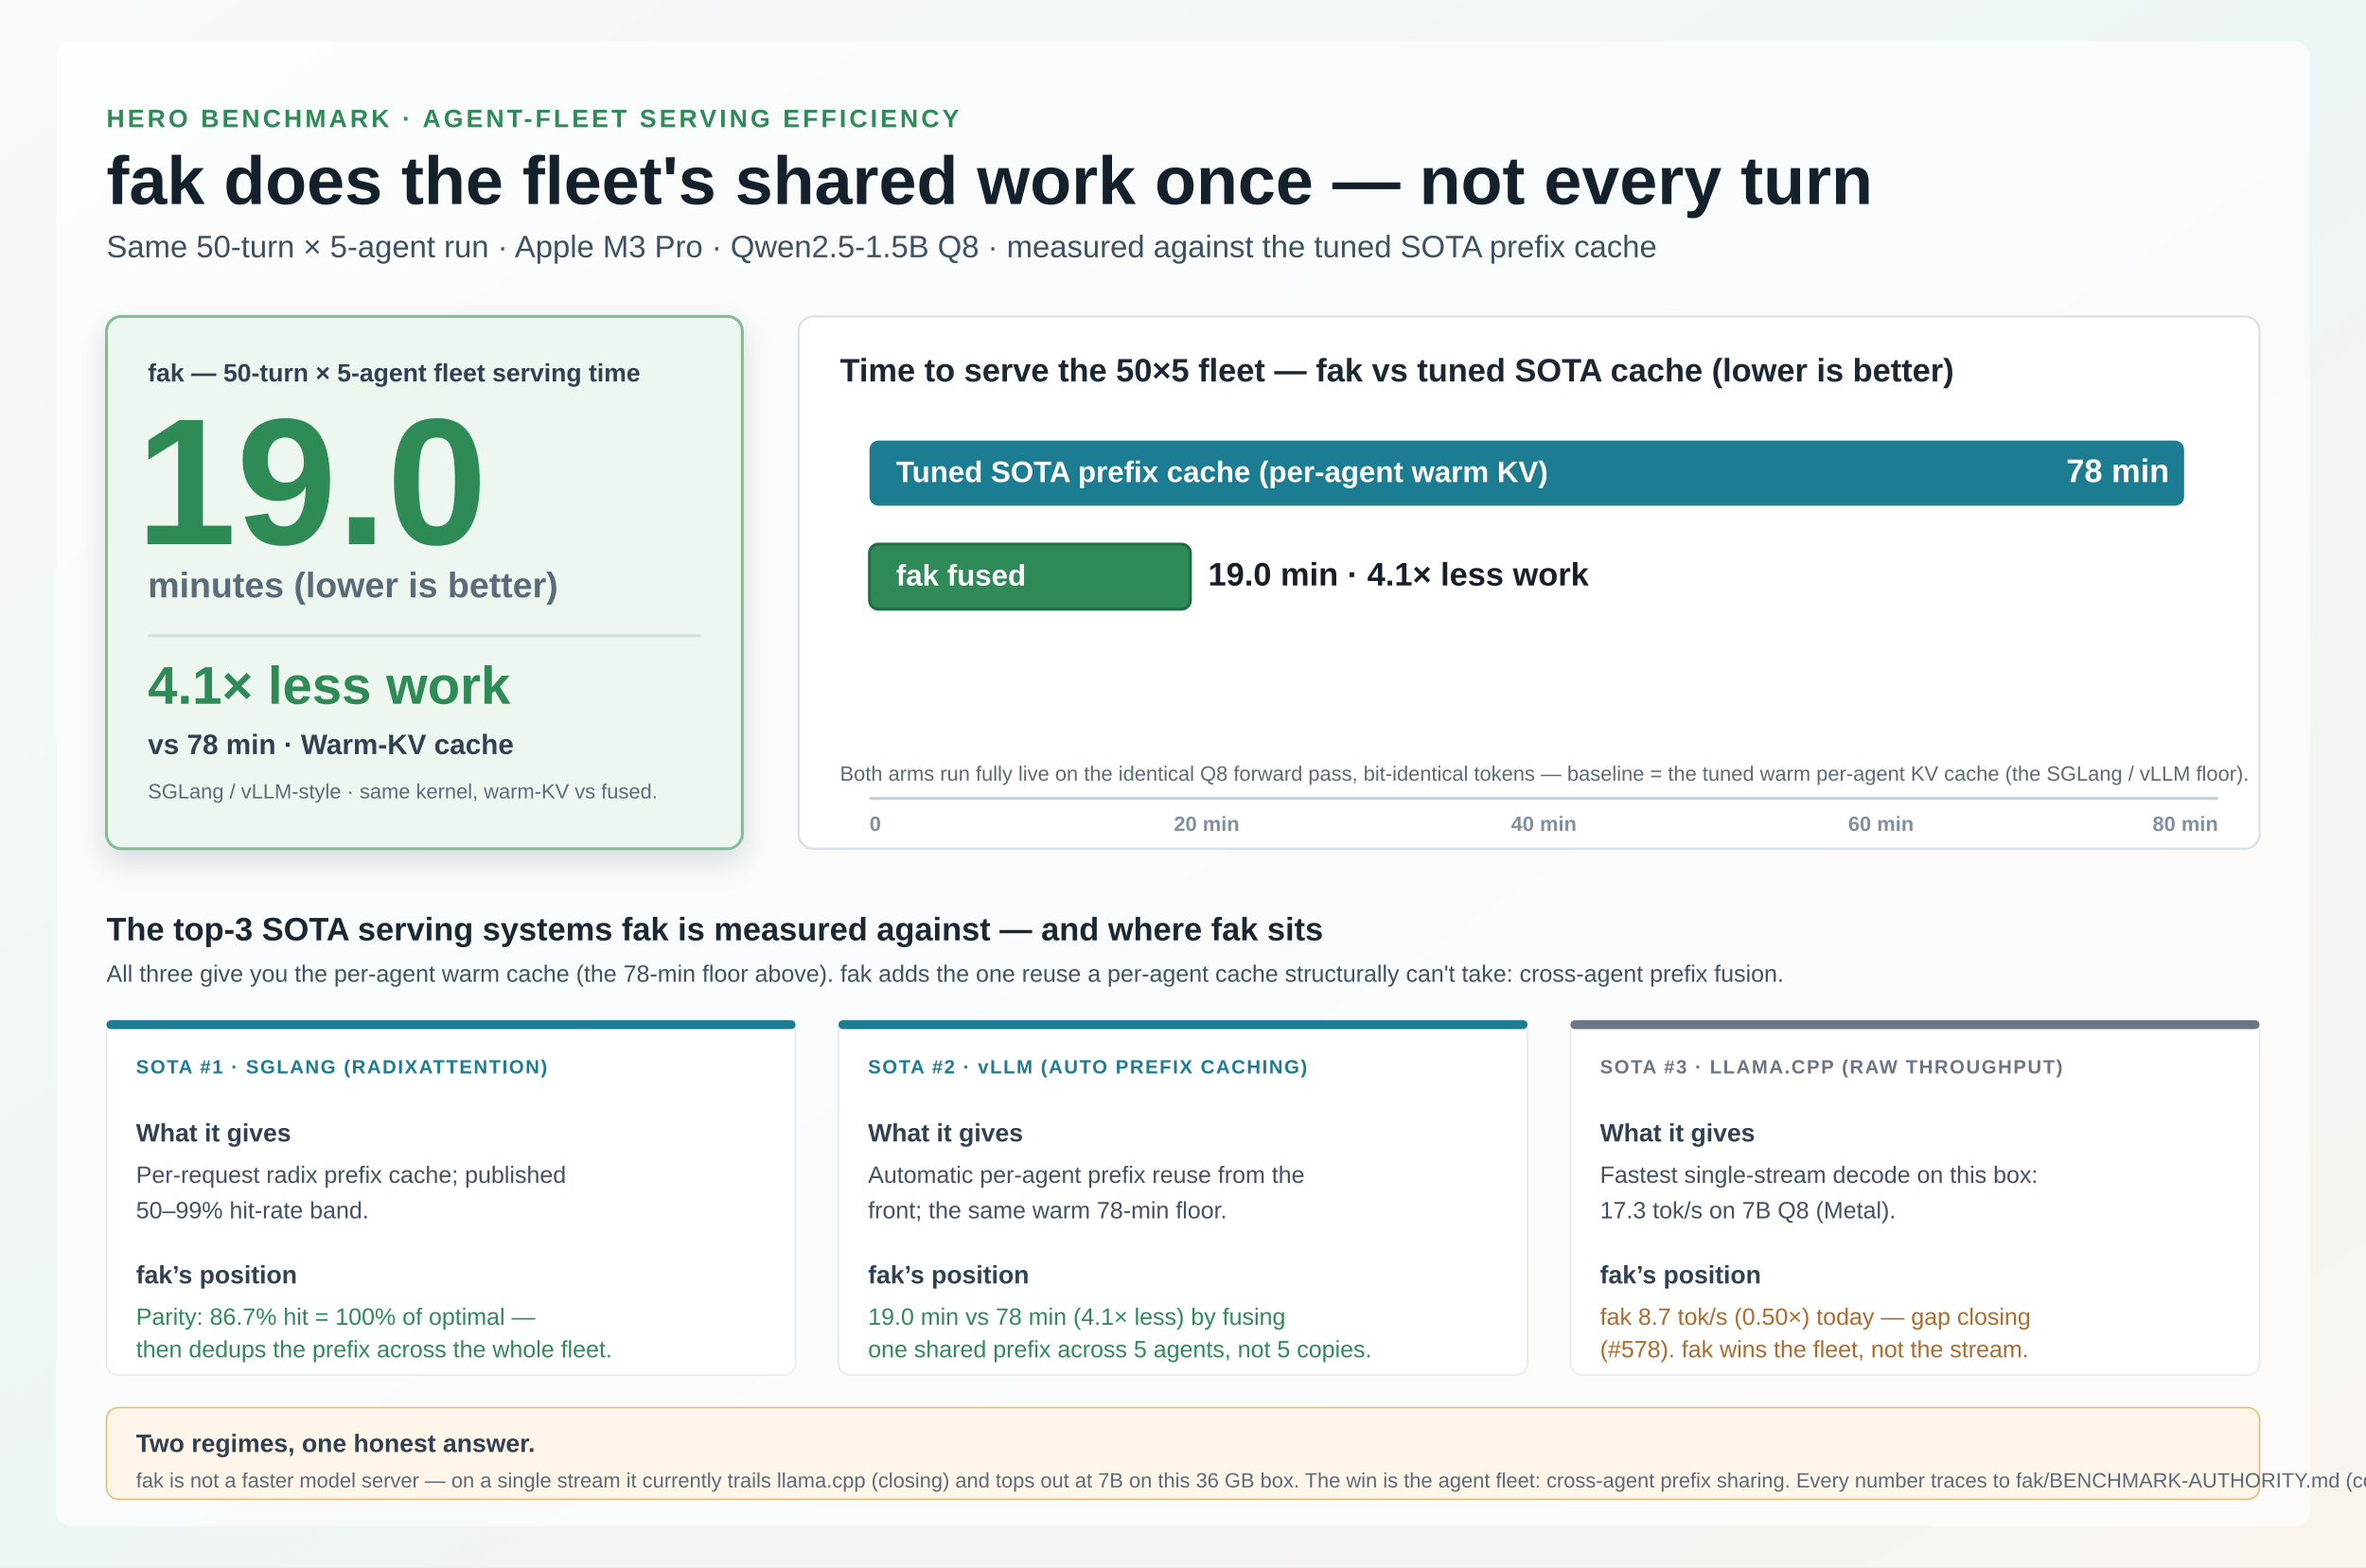
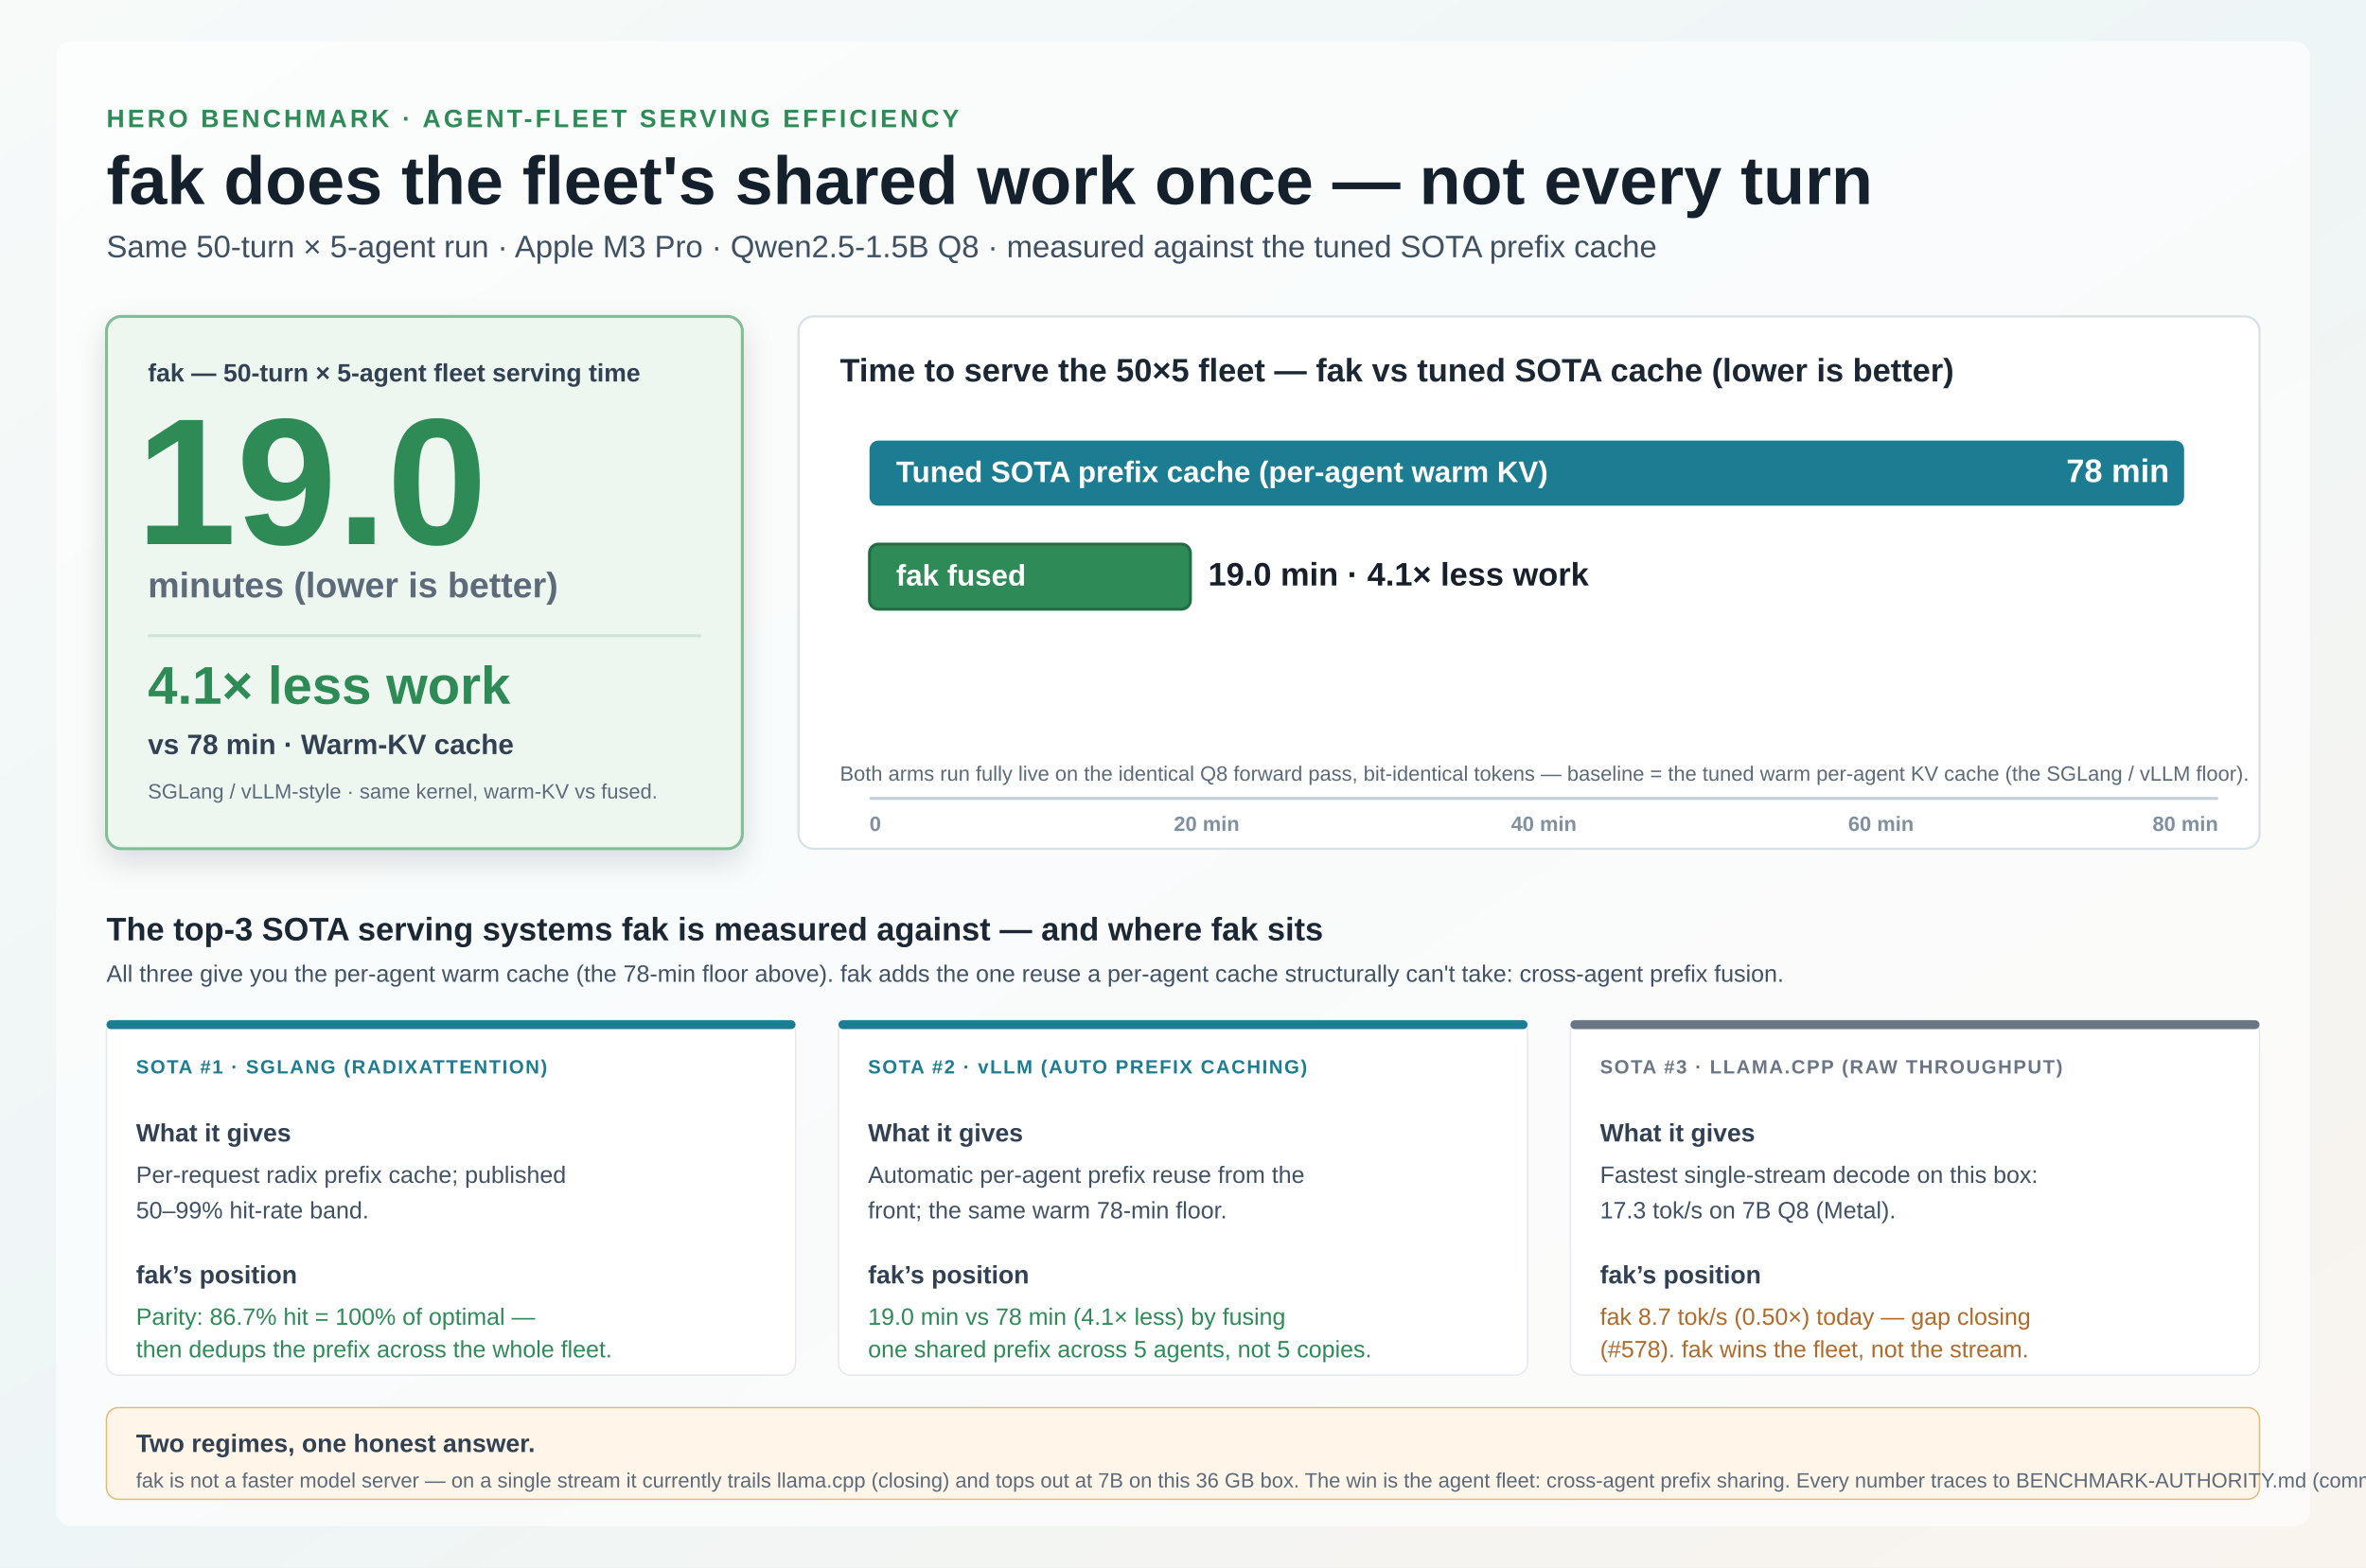
<svg xmlns="http://www.w3.org/2000/svg" width="1600" height="1060" viewBox="0 0 1600 1060" role="img" aria-labelledby="title desc">
  <defs>
    <linearGradient id="bg" x1="0" y1="0" x2="1" y2="1">
      <stop offset="0%" stop-color="#f7faf9" />
      <stop offset="50%" stop-color="#eef5f6" />
      <stop offset="100%" stop-color="#faf4ee" />
    </linearGradient>
    <filter id="shadow" x="-10%" y="-10%" width="120%" height="130%">
      <feDropShadow dx="0" dy="8" stdDeviation="10" flood-color="#14202b" flood-opacity="0.13" />
    </filter>
    <style>
      .title { font: 900 46px "Segoe UI", Arial, sans-serif; fill: #14202b; }
      .subtitle { font: 400 21px "Segoe UI", Arial, sans-serif; fill: #405063; }
      .kicker { font: 800 17px "Segoe UI", Arial, sans-serif; fill: #2e8b57; letter-spacing: 2px; }
      .cardTitle { font: 800 22px "Segoe UI", Arial, sans-serif; fill: #1b2733; }
      .hero { font: 900 122px "Segoe UI", Arial, sans-serif; fill: #2e8b57; }
      .heroUnit { font: 700 24px "Segoe UI", Arial, sans-serif; fill: #5b6a7a; }
      .heroDelta { font: 900 36px "Segoe UI", Arial, sans-serif; fill: #2e8b57; }
      .heroCtx { font: 600 19px "Segoe UI", Arial, sans-serif; fill: #314153; }
      .big { font: 900 40px "Segoe UI", Arial, sans-serif; fill: #17202a; }
      .cardT { fill: #ffffff; stroke: #e3e9ee; stroke-width: 1; }
      .tagD { font: 800 13px "Segoe UI", Arial, sans-serif; letter-spacing: 1px; }
      .label { font: 700 17px "Segoe UI", Arial, sans-serif; fill: #314153; }
      .barLabel { font: 800 20px "Segoe UI", Arial, sans-serif; fill: #ffffff; }
      .barVal { font: 900 22px "Segoe UI", Arial, sans-serif; fill: #17202a; }
      .body { font: 400 16px "Segoe UI", Arial, sans-serif; fill: #415266; }
      .small { font: 400 14px "Segoe UI", Arial, sans-serif; fill: #5b6a7a; }
      .axis { font: 700 14px "Segoe UI", Arial, sans-serif; fill: #8090a0; }
      .tag { font: 800 13px "Segoe UI", Arial, sans-serif; fill: #ffffff; letter-spacing: 1px; }
      .card { fill: #ffffff; stroke: #d9e1e8; stroke-width: 1.5; }
      .highlight { fill: #edf7f0; stroke: #85bc98; stroke-width: 2; }
      .warn { fill: #fff5e8; stroke: #dfbd78; }
    </style>
  </defs>
  <rect width="1600" height="1060" fill="url(#bg)" />
  <rect x="38" y="28" width="1524" height="1004" rx="10" fill="#ffffff" opacity="0.62" />
  <text x="72" y="86" class="kicker">HERO BENCHMARK · AGENT-FLEET SERVING EFFICIENCY</text>
  <text x="72" y="138" class="title">fak does the fleet's shared work once — not every turn</text>
  <text x="72" y="174" class="subtitle">Same 50-turn × 5-agent run · Apple M3 Pro · Qwen2.5-1.5B Q8 · measured against the tuned SOTA prefix cache</text>
  <g filter="url(#shadow)">
    <rect x="72" y="214" width="430" height="360" rx="10" class="highlight" />
    <text x="100" y="258" class="label">fak — 50-turn × 5-agent fleet serving time</text>
    <text x="92" y="368" class="hero">19.0</text>
    <text x="100" y="404" class="heroUnit">minutes  (lower is better)</text>
    <line x1="100" y1="430" x2="474" y2="430" stroke="#cfe3d6" stroke-width="2" />
    <text x="100" y="476" class="heroDelta">4.1× less work</text>
    <text x="100" y="510" class="heroCtx">vs 78 min · Warm-KV cache</text>
    <text x="100" y="540" class="small">SGLang / vLLM-style · same kernel, warm-KV vs fused.</text>
  </g>
  <g>
    <rect x="540" y="214" width="988" height="360" rx="10" class="card" />
    <text x="568" y="258" class="cardTitle">Time to serve the 50×5 fleet — fak vs tuned SOTA cache  (lower is better)</text>
    <line x1="588" y1="540" x2="1500" y2="540" stroke="#c4cfd8" stroke-width="2" />
    <text x="588" y="562" class="axis" text-anchor="start">0</text>
    <text x="816" y="562" class="axis" text-anchor="middle">20 min</text>
    <text x="1044" y="562" class="axis" text-anchor="middle">40 min</text>
    <text x="1272" y="562" class="axis" text-anchor="middle">60 min</text>
    <text x="1500" y="562" class="axis" text-anchor="end">80 min</text>
    <rect x="588" y="298" width="889" height="44" rx="6" fill="#1c7c92" />
    <text x="606" y="326" class="barLabel">Tuned SOTA prefix cache (per-agent warm KV)</text>
    <text x="1467" y="326" class="barVal" text-anchor="end" style="fill:#ffffff;">78 min</text>
    <rect x="588" y="368" width="217" height="44" rx="6" fill="#2e8b57" />
    <rect x="588" y="368" width="217" height="44" rx="6" fill="none" stroke="#1f6e43" stroke-width="2" />
    <text x="606" y="396" class="barLabel">fak fused</text>
    <text x="817" y="396" class="barVal">19.0 min  ·  4.1× less work</text>
    <text x="568" y="528" class="small">Both arms run fully live on the identical Q8 forward pass, bit-identical tokens — baseline = the tuned warm per-agent KV cache (the SGLang / vLLM floor).</text>
  </g>
  <text x="72" y="636" class="cardTitle">The top-3 SOTA serving systems fak is measured against — and where fak sits</text>
  <text x="72" y="664" class="body">All three give you the per-agent warm cache (the 78-min floor above). fak adds the one reuse a per-agent cache structurally can't take: cross-agent prefix fusion.</text>
  <g>
    <rect x="72" y="690" width="466" height="240" rx="8" class="cardT" />
    <rect x="72" y="690" width="466" height="6" rx="3" fill="#1c7c92" />
    <text x="92" y="726" class="tagD" style="fill:#1c7c92;">SOTA #1 · SGLANG (RADIXATTENTION)</text>
    <text x="92" y="772" class="label">What it gives</text>
    <text x="92" y="800" class="body">Per-request radix prefix cache; published</text>
    <text x="92" y="824" class="body">50–99% hit-rate band.</text>
    <text x="92" y="868" class="label">fak’s position</text>
    <text x="92" y="896" class="body" style="fill:#2e8b57;">Parity: 86.7% hit = 100% of optimal —</text>
    <text x="92" y="918" class="body" style="fill:#2e8b57;">then dedups the prefix across the whole fleet.</text>
    <rect x="567" y="690" width="466" height="240" rx="8" class="cardT" />
    <rect x="567" y="690" width="466" height="6" rx="3" fill="#1c7c92" />
    <text x="587" y="726" class="tagD" style="fill:#1c7c92;">SOTA #2 · vLLM (AUTO PREFIX CACHING)</text>
    <text x="587" y="772" class="label">What it gives</text>
    <text x="587" y="800" class="body">Automatic per-agent prefix reuse from the</text>
    <text x="587" y="824" class="body">front; the same warm 78-min floor.</text>
    <text x="587" y="868" class="label">fak’s position</text>
    <text x="587" y="896" class="body" style="fill:#2e8b57;">19.0 min vs 78 min (4.1× less) by fusing</text>
    <text x="587" y="918" class="body" style="fill:#2e8b57;">one shared prefix across 5 agents, not 5 copies.</text>
    <rect x="1062" y="690" width="466" height="240" rx="8" class="cardT" />
    <rect x="1062" y="690" width="466" height="6" rx="3" fill="#6a7685" />
    <text x="1082" y="726" class="tagD" style="fill:#6a7685;">SOTA #3 · LLAMA.CPP (RAW THROUGHPUT)</text>
    <text x="1082" y="772" class="label">What it gives</text>
    <text x="1082" y="800" class="body">Fastest single-stream decode on this box:</text>
    <text x="1082" y="824" class="body">17.3 tok/s on 7B Q8 (Metal).</text>
    <text x="1082" y="868" class="label">fak’s position</text>
    <text x="1082" y="896" class="body" style="fill:#b06a2a;">fak 8.7 tok/s (0.50×) today — gap closing</text>
    <text x="1082" y="918" class="body" style="fill:#b06a2a;">(#578). fak wins the fleet, not the stream.</text>
  </g>
  <rect x="72" y="952" width="1456" height="62" rx="8" class="warn" />
  <text x="92" y="982" class="label">Two regimes, one honest answer.</text>
-   <text x="92" y="1006" class="small">fak is not a faster model server — on a single stream it currently trails llama.cpp (closing) and tops out at 7B on this 36 GB box. The win is the agent fleet: cross-agent prefix sharing. Every number traces to fak/BENCHMARK-AUTHORITY.md (commit 2bbda6f, headline-qwen-50x5.json).</text>
+   <text x="92" y="1006" class="small">fak is not a faster model server — on a single stream it currently trails llama.cpp (closing) and tops out at 7B on this 36 GB box. The win is the agent fleet: cross-agent prefix sharing. Every number traces to BENCHMARK-AUTHORITY.md (commit 2bbda6f, headline-qwen-50x5.json).</text>
</svg>
